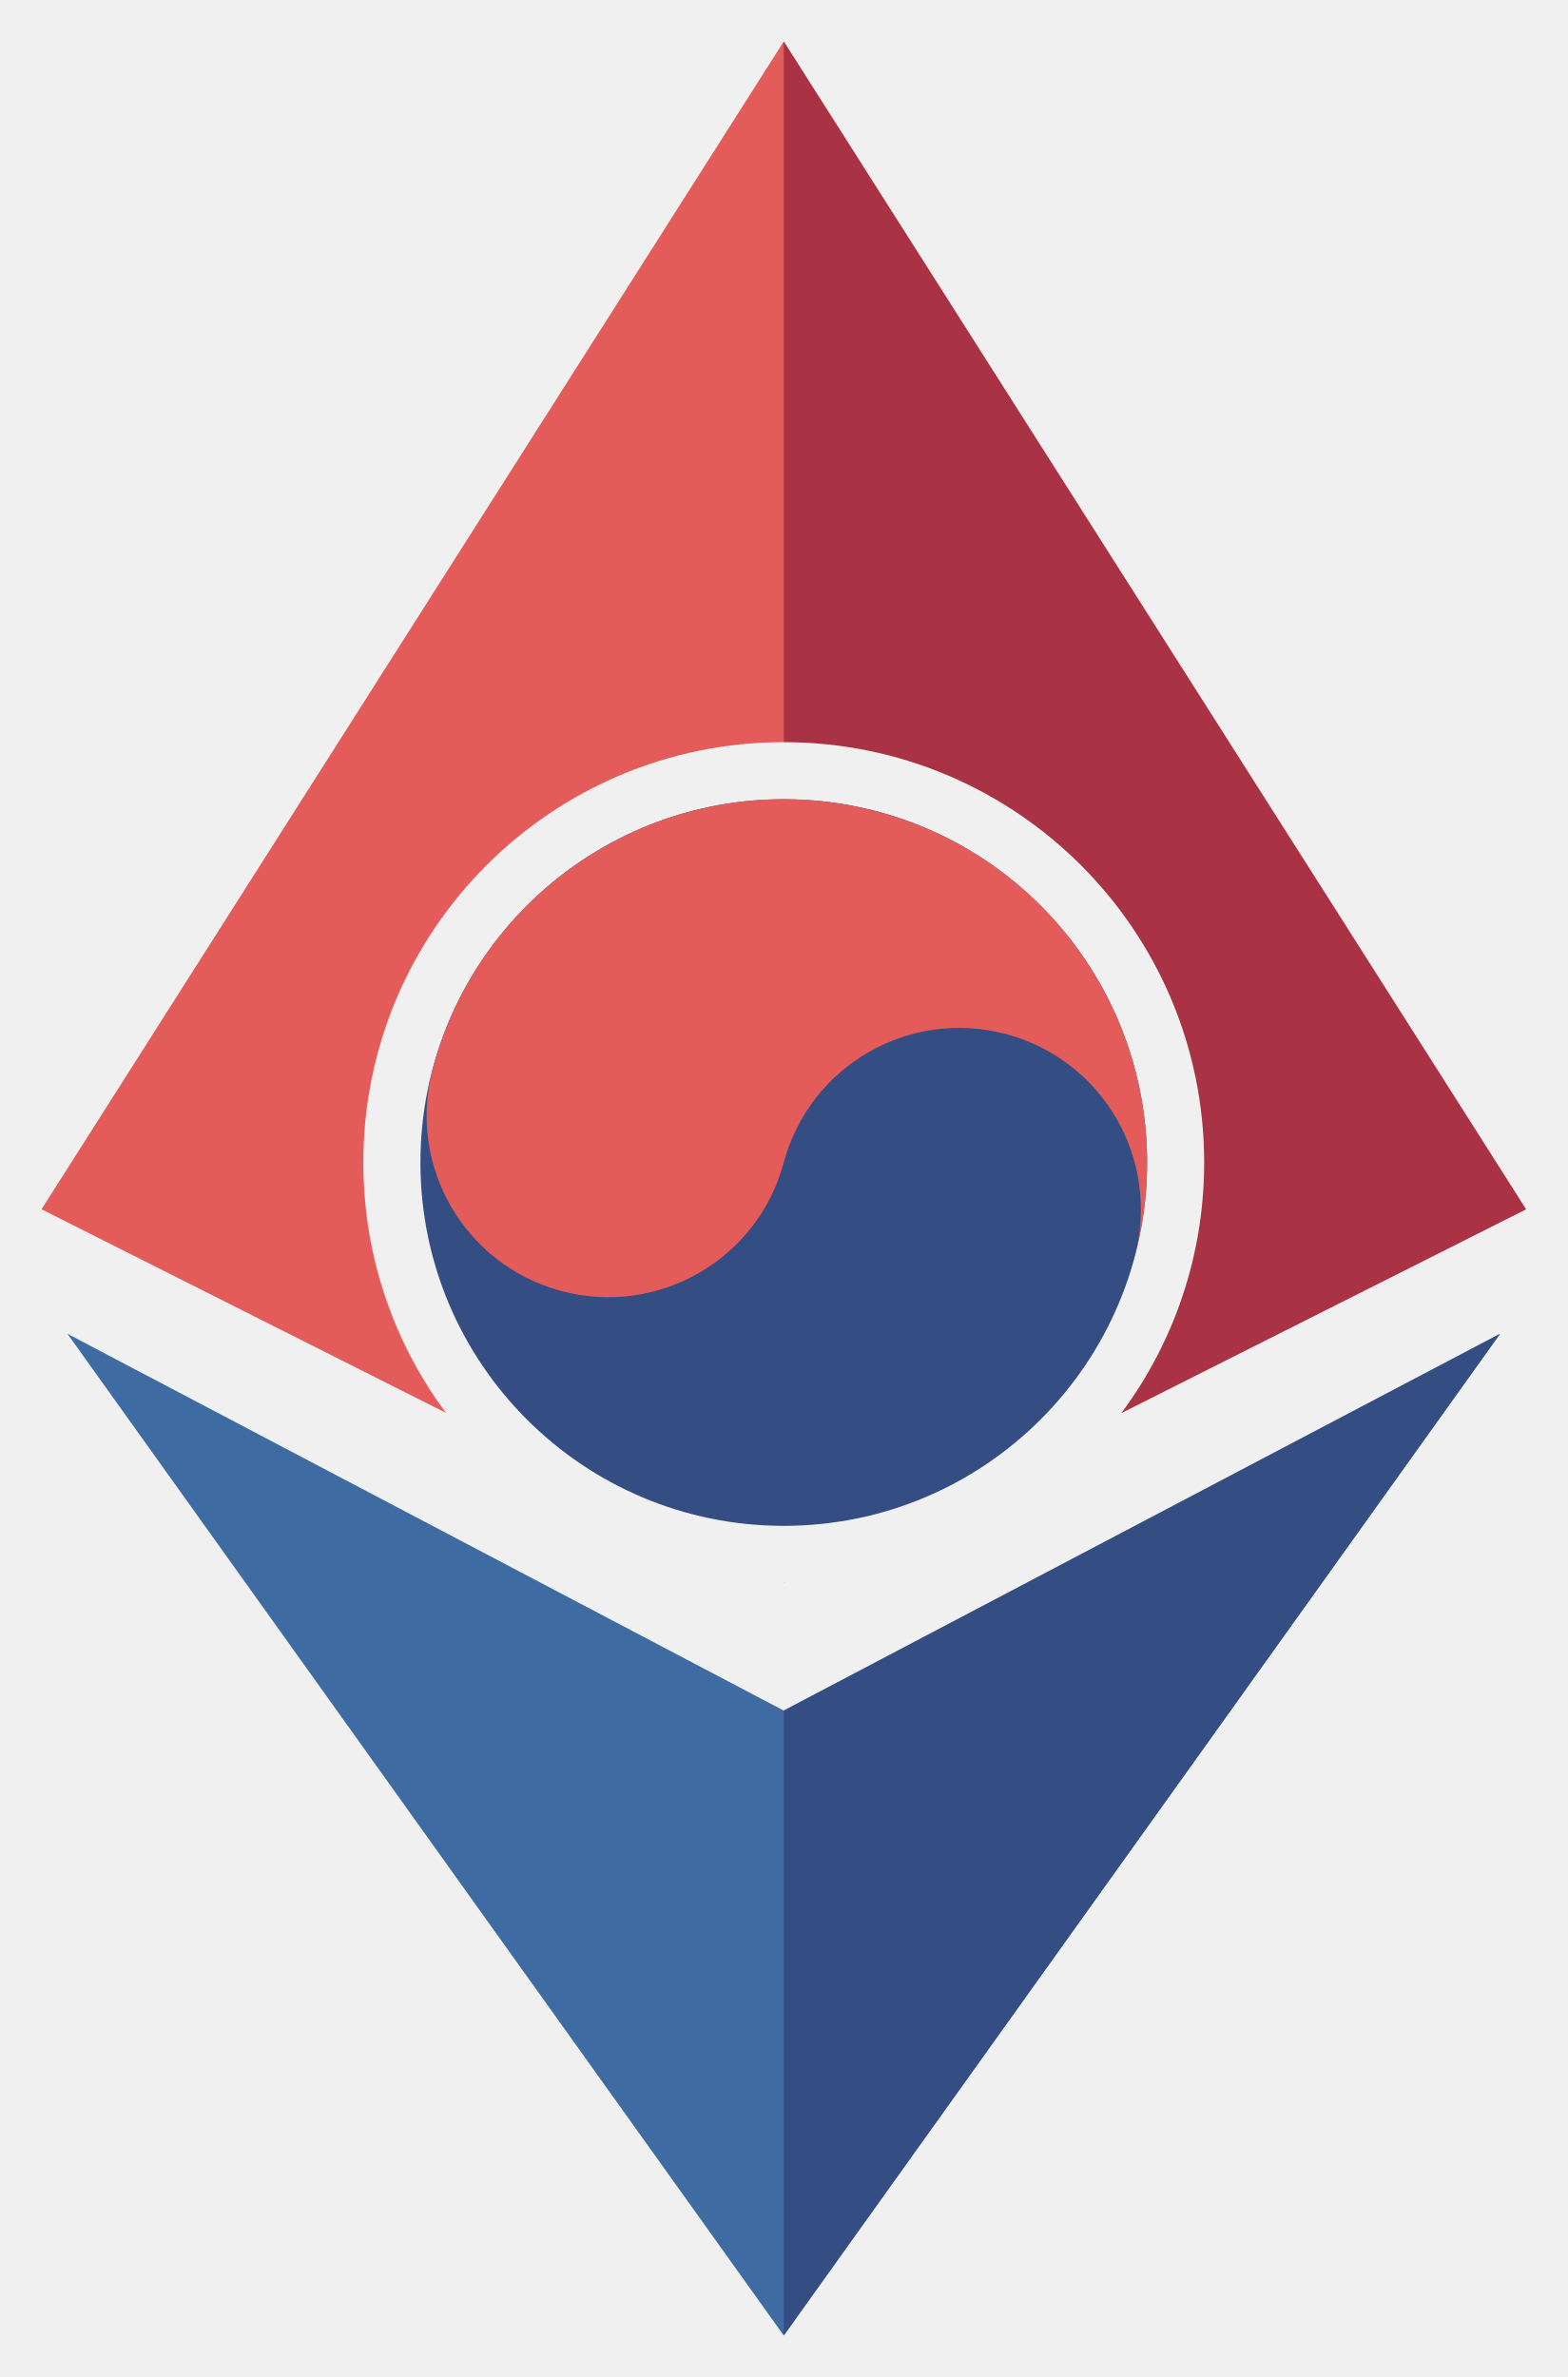
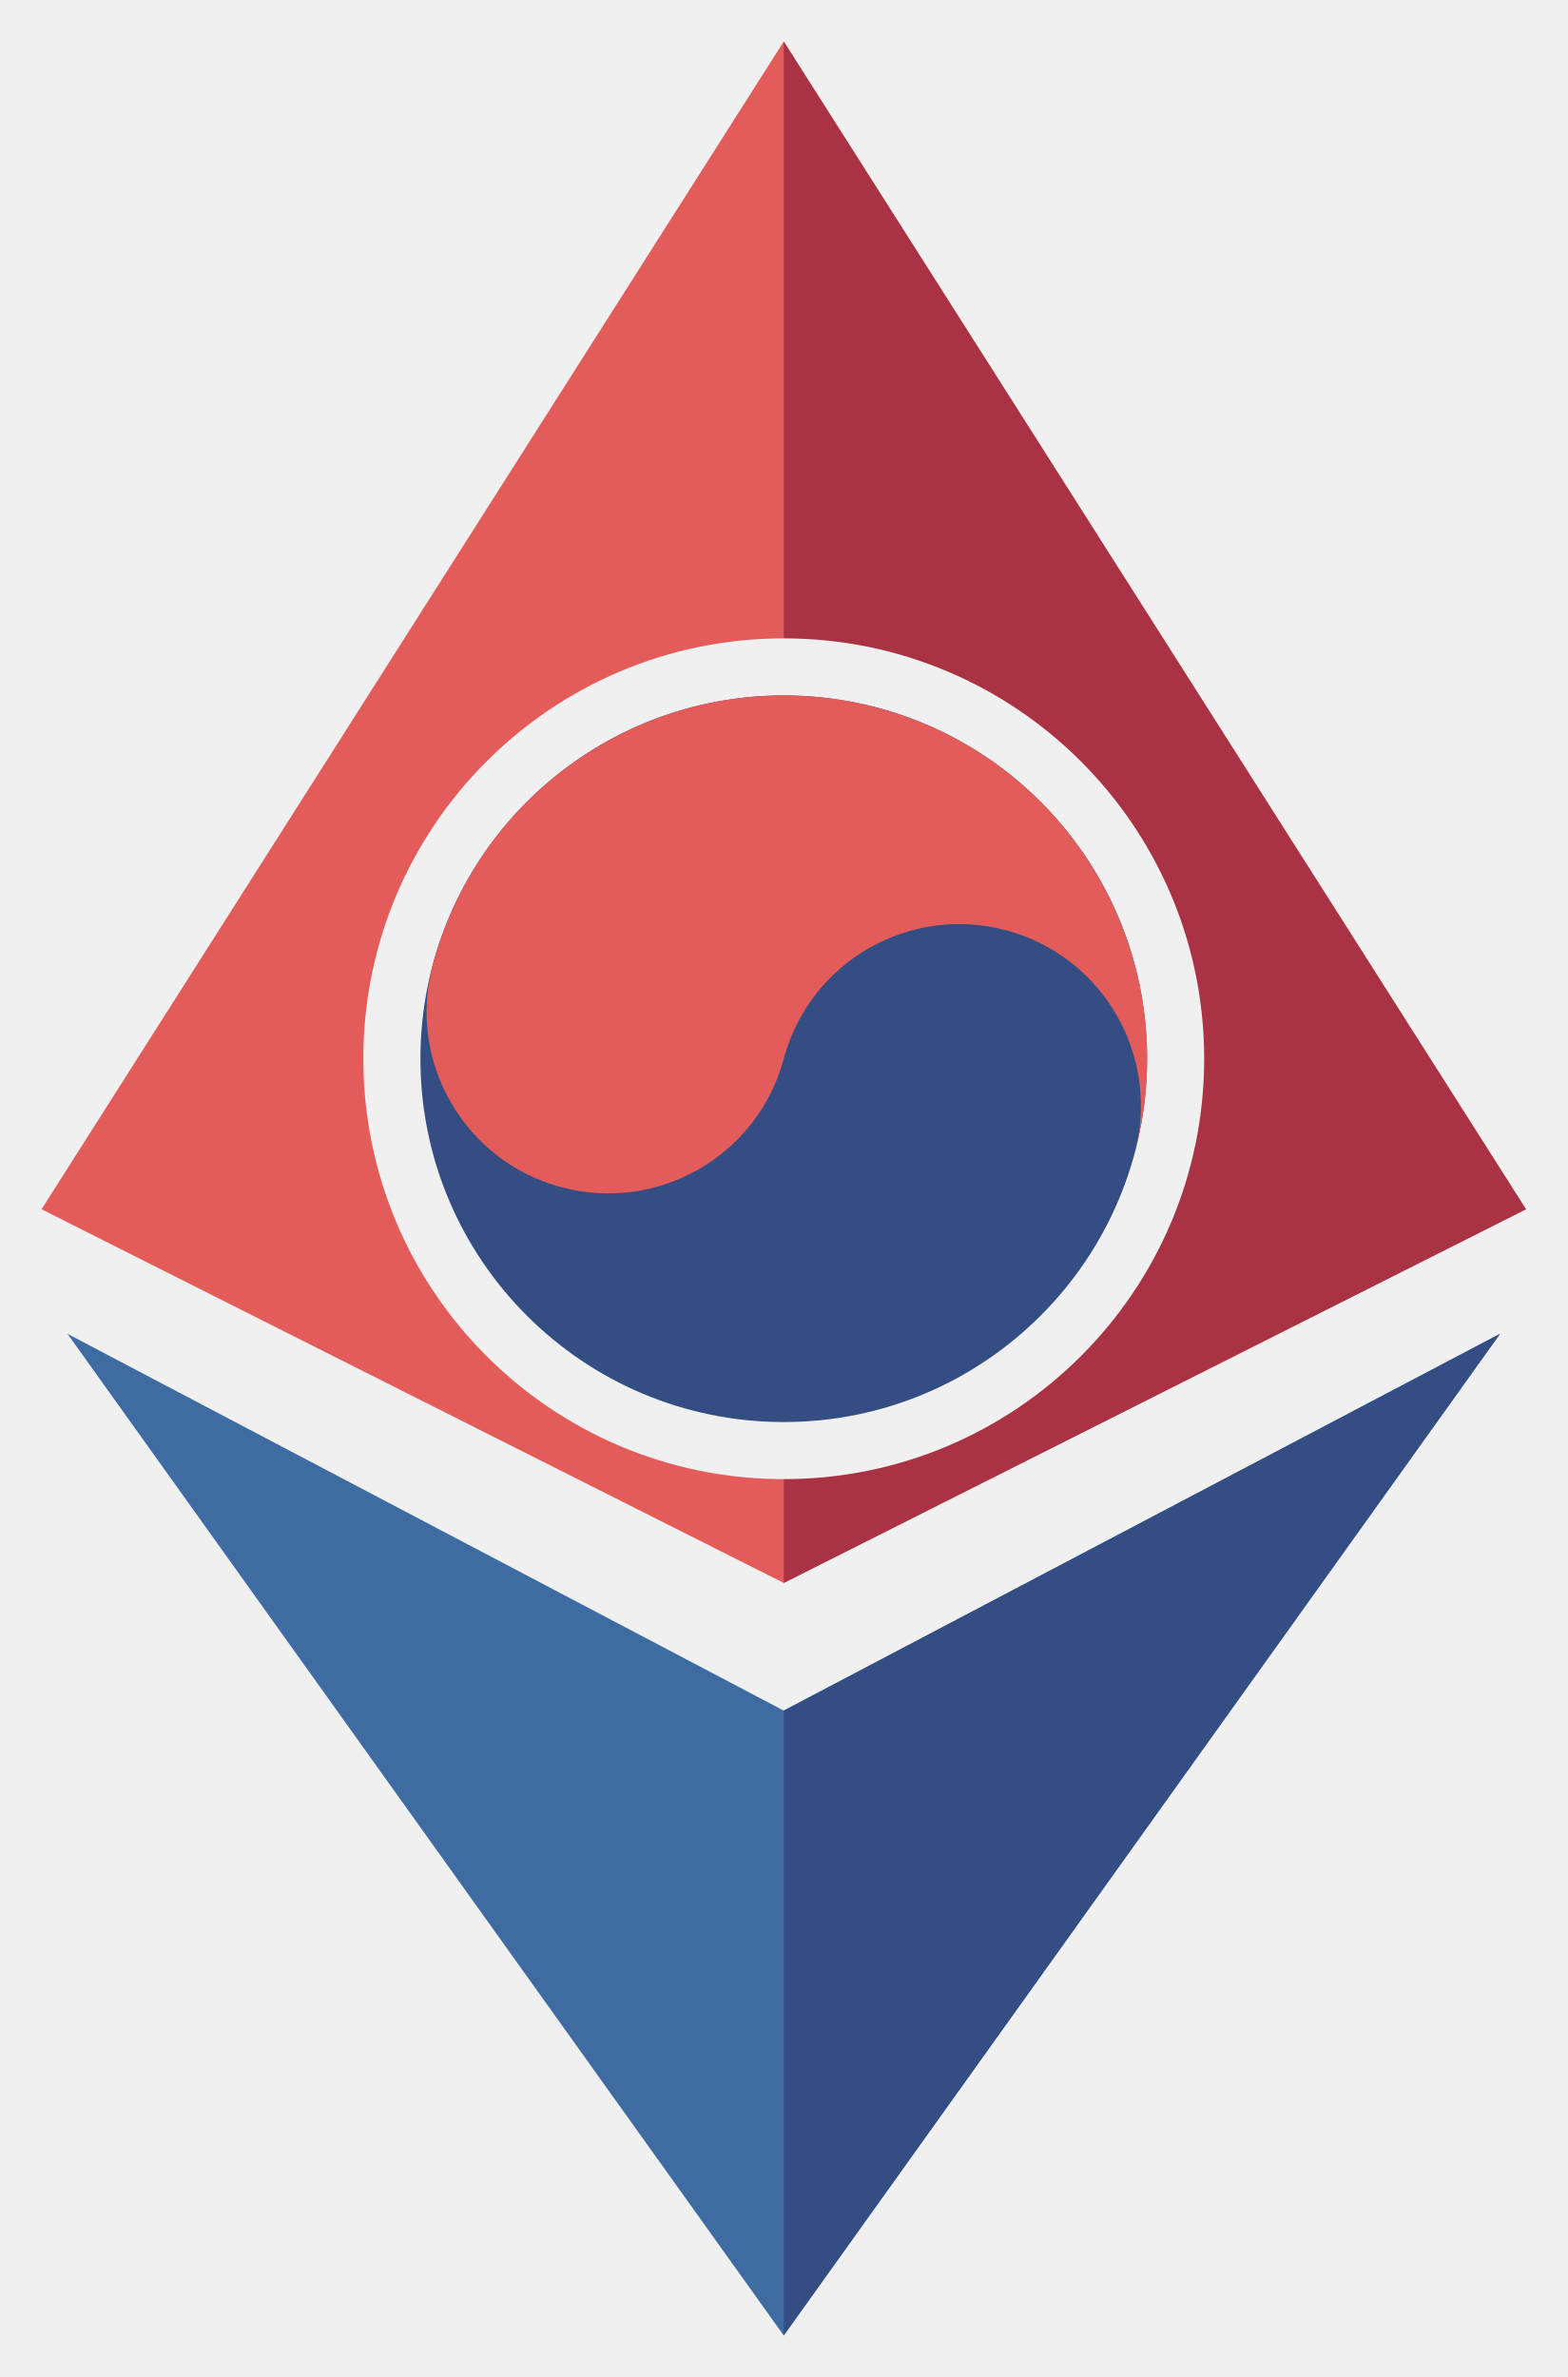
<svg xmlns="http://www.w3.org/2000/svg" viewBox="-8 -8 302 458">
  <mask id="gap">
    <rect x="-8" y="-8" width="302" height="458" fill="#fff" />
-     <circle cx="143" cy="216" r="81" />
+     <circle cx="143" cy="196" r="81" />
  </mask>
  <g mask="url(#gap)">
    <polygon fill="#E45C59" points="143,0 0,225 143,297 286,225" />
    <polygon fill="#A93344" points="143,0 286,225 143,297" />
    <polygon fill="#3E6BA1" points="5,249 143,321.6 281,249 143,442" />
    <polygon fill="#344E83" points="281,249 143,321.6 143,442" />
  </g>
-   <circle fill="#344E83" cx="143" cy="216" r="70" />
-   <path fill="#E45C59" transform="rotate(15 143 216)" d="M73 216A70 70 0 0 1 213 216A35 35 0 0 0 143 216A35 35 0 0 1 73 216Z" />
+   <circle fill="#344E83" cx="143" cy="196" r="70" />
+   <path fill="#E45C59" transform="rotate(15 143 196)" d="M73 196A70 70 0 0 1 213 196A35 35 0 0 0 143 196A35 35 0 0 1 73 196Z" />
</svg>
